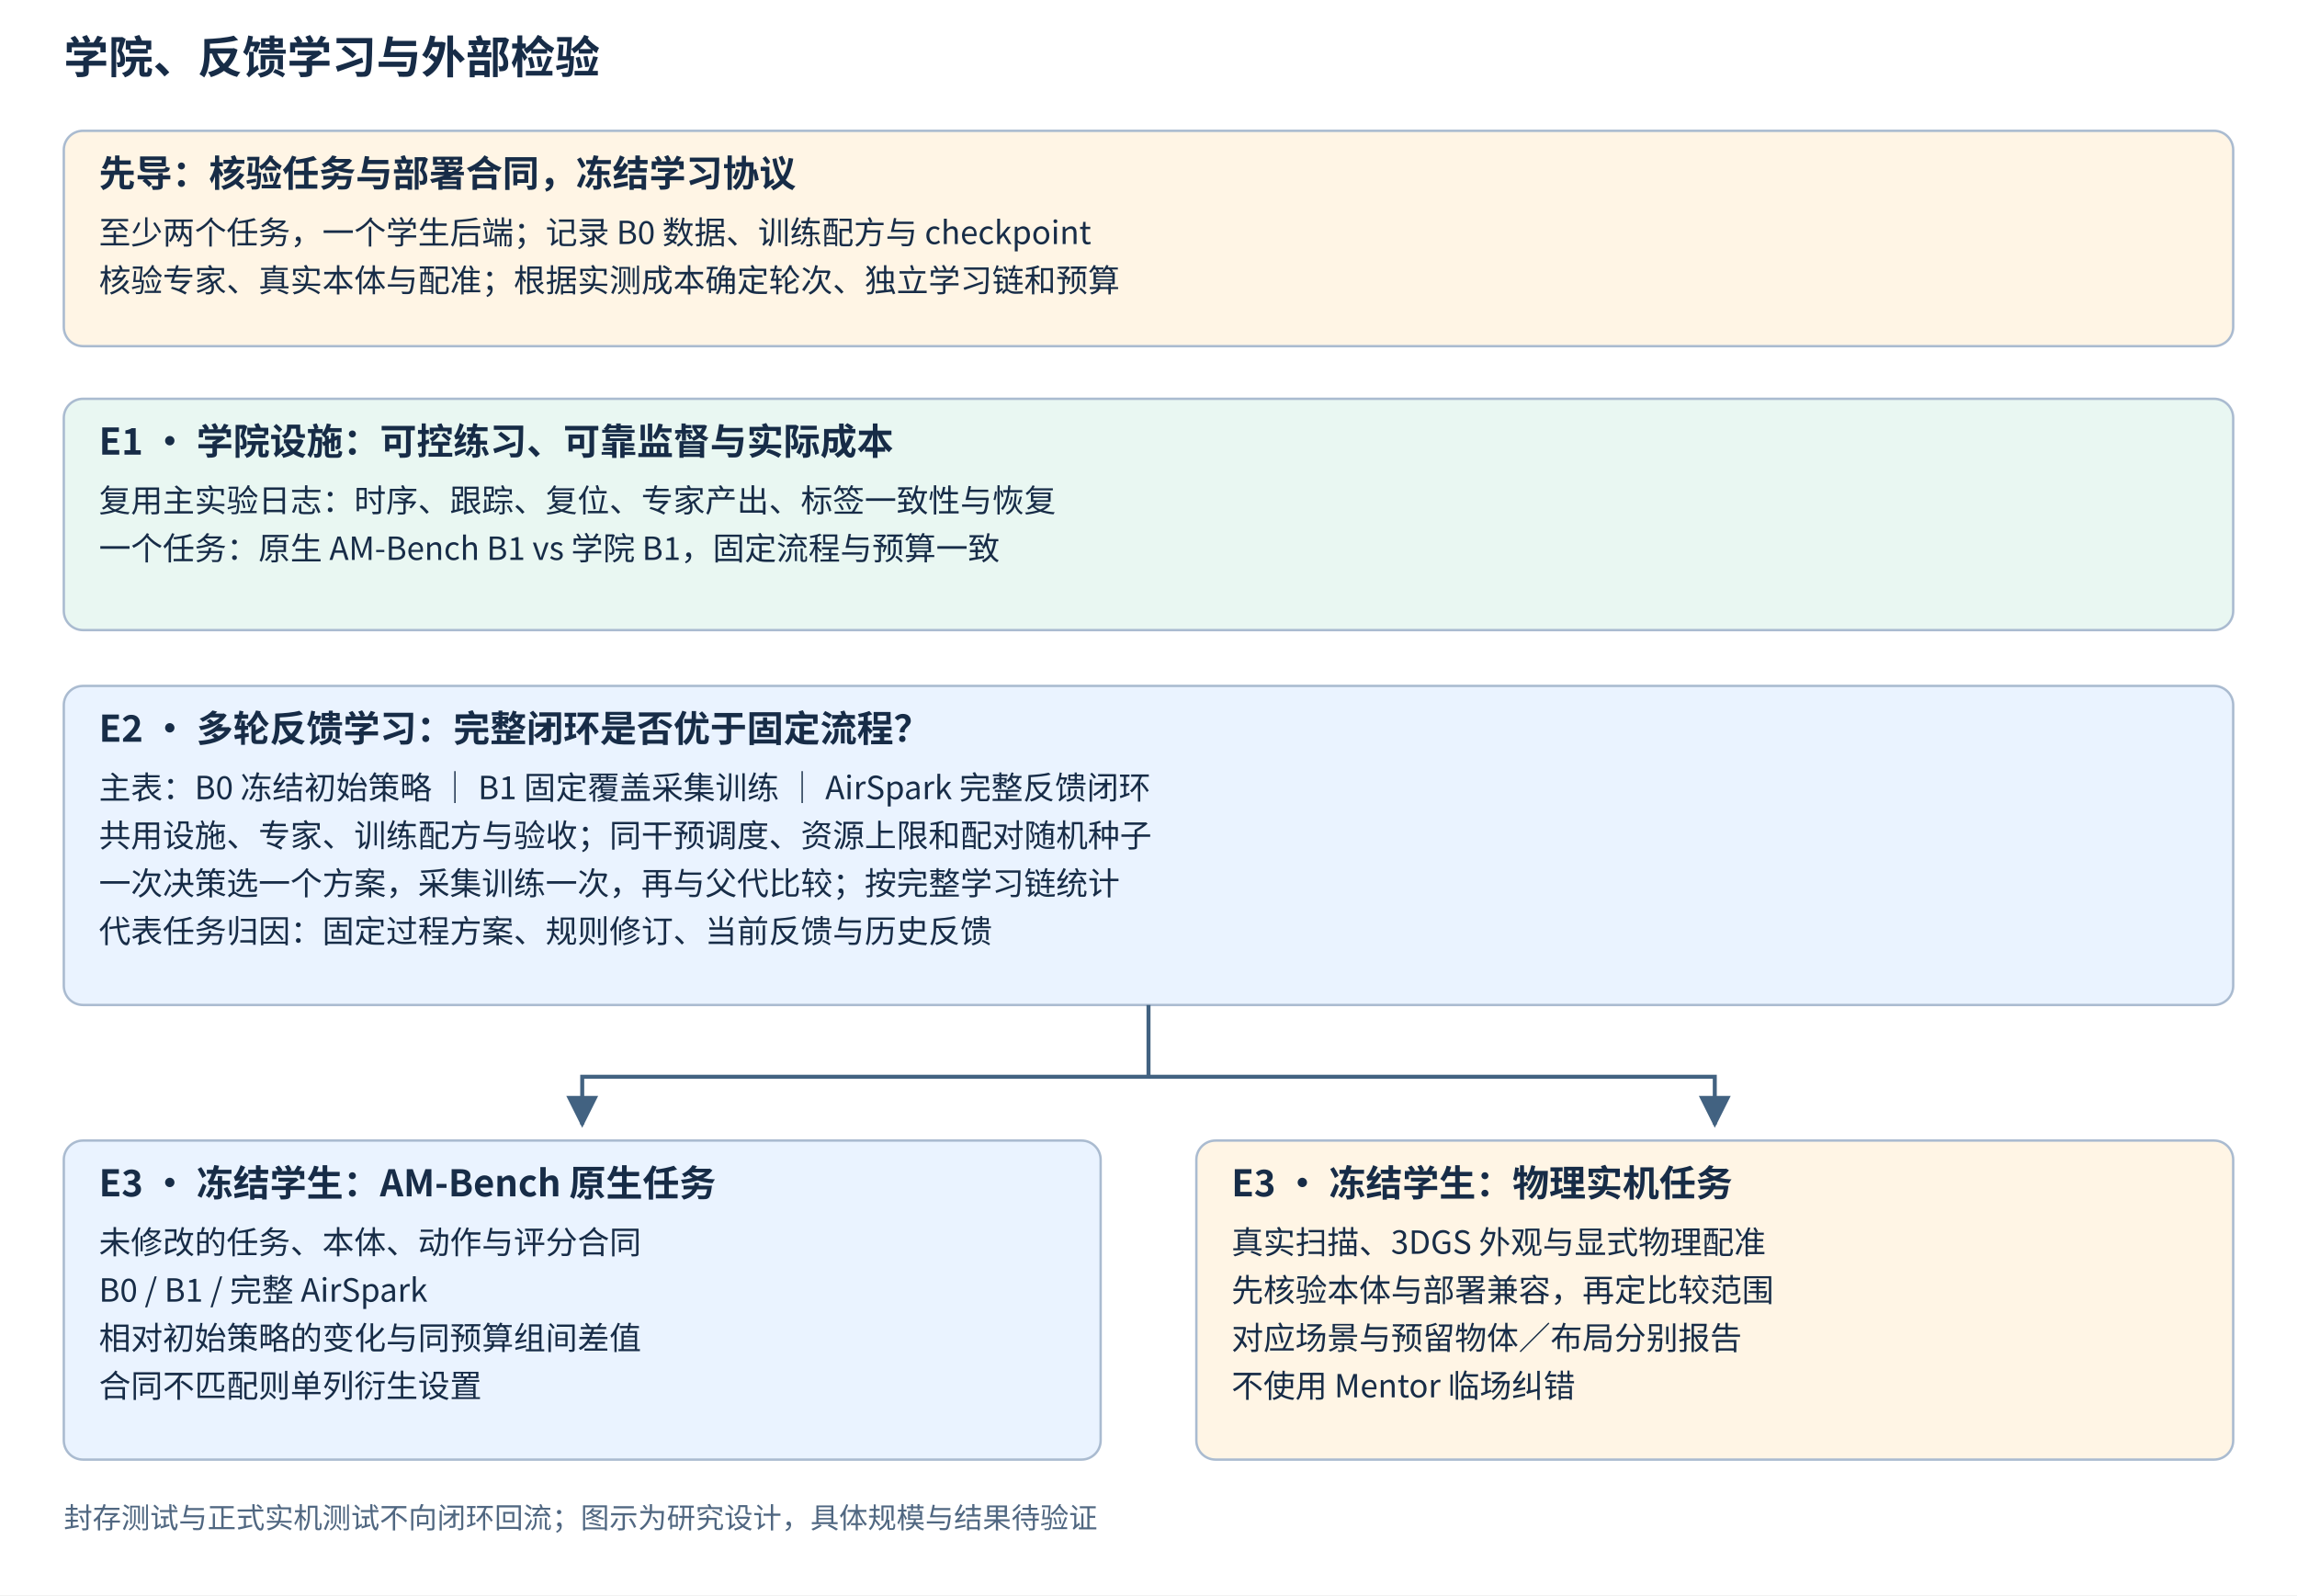
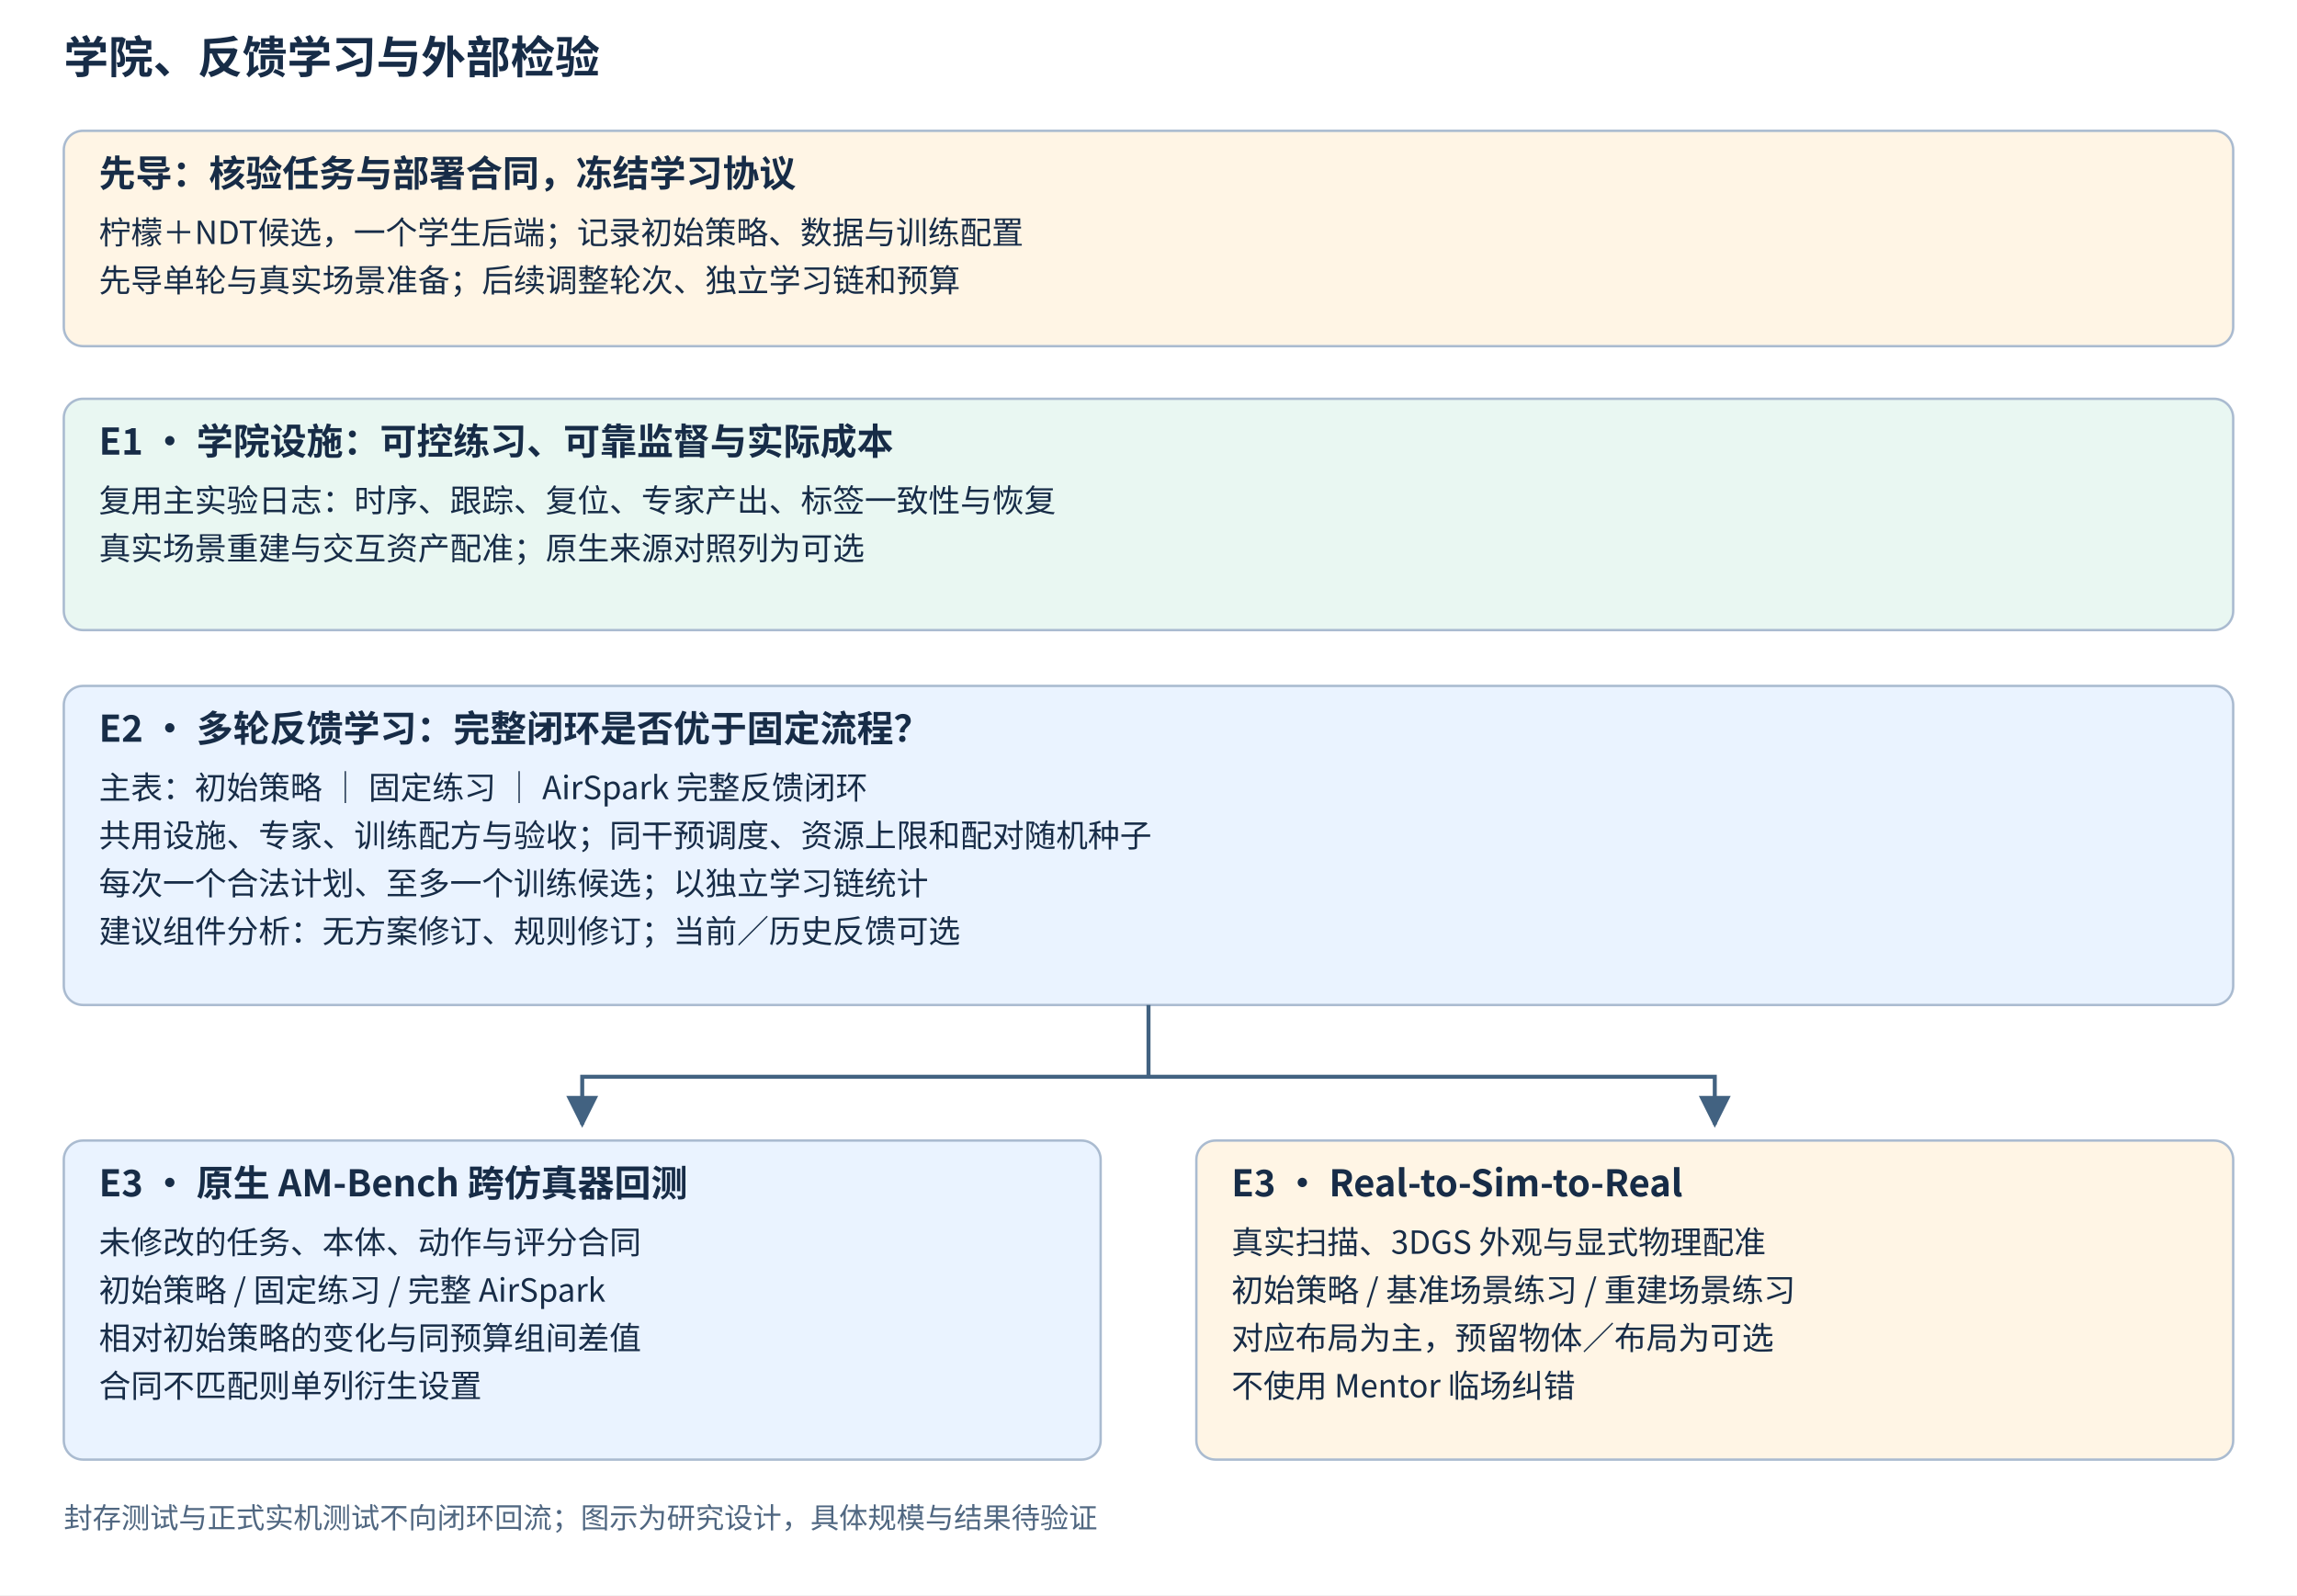
<svg xmlns="http://www.w3.org/2000/svg" width="1440" height="1000" viewBox="0 0 1440 1000" role="img">
  <defs>
    <marker id="arrow" viewBox="0 0 10 10" refX="9" refY="5" markerWidth="8" markerHeight="8" orient="auto">
      <path d="M0 0L10 5L0 10Z" fill="#426281" />
    </marker>
  </defs>
  <rect width="1440" height="1000" fill="white" />
  <style>text{font-family:"Microsoft YaHei","Noto Sans CJK SC",Arial,sans-serif;fill:#172c47}.title{font-size:28px;font-weight:700}.head{font-size:23px;font-weight:650}.body{font-size:20px}.small{font-size:18px;fill:#506781}</style>
  <text x="40" y="46" class="title">学院、反馈学习与外部检验</text>
  <g>
    <rect x="40" y="82" width="1360" height="135" rx="12" fill="#fff5e5" stroke="#aabbd0" stroke-width="1.5" />
    <text x="62" y="117" class="head">先导：核验任务与部署合同，冻结学习协议</text>
-     <text x="62" y="153" class="body">至少两个任务，一个学生后端；记录 B0 数据、训练配方与 checkpoint</text>
-     <text x="62" y="183" class="body">核验专家、真实本体与配准；根据实测成本确定轮次、独立学习链和预算</text>
+     <text x="62" y="153" class="body">柠檬＋NDT候选，一个学生后端；记录初始策略、数据与训练配置</text>
+     <text x="62" y="183" class="body">先导单轮与真实场景准备；后续调整轮次、独立学习链和预算</text>
  </g>
  <g>
    <rect x="40" y="250" width="1360" height="145" rx="12" fill="#e9f7f2" stroke="#aabbd0" stroke-width="1.5" />
    <text x="62" y="285" class="head">E1 · 学院设施：可控练习、可靠监督与实际成本</text>
    <text x="62" y="321" class="body">复用主实验日志：时序、跟踪、复位、专家产出、标签一致性与恢复</text>
-     <text x="62" y="351" class="body">一个任务：原生 AM-Bench B1 vs 学院 B1，固定流程与预算一致</text>
+     <text x="62" y="351" class="body">真实场景重建与交互资产配准；原生来源对照列为可选</text>
  </g>
  <g>
    <rect x="40" y="430" width="1360" height="200" rx="12" fill="#eaf3ff" stroke="#aabbd0" stroke-width="1.5" />
    <text x="62" y="465" class="head">E2 · 多轮反馈学习：完整闭环是否优于固定流程？</text>
-     <text x="62" y="501" class="body">主表：B0 冻结初始策略 ｜ B1 固定覆盖采集训练 ｜ AirSpark 完整反馈闭环</text>
+     <text x="62" y="501" class="body">主表：初始策略 ｜ 固定练习 ｜ AirSpark 完整反馈闭环</text>
    <text x="62" y="531" class="body">共用设施、专家、训练配方与验收；同干预调度、资源上限和配对随机种子</text>
-     <text x="62" y="561" class="body">一次决策选一个方案，采集训练一次，再与父代比较；按完整学习链统计</text>
-     <text x="62" y="591" class="body">代表任务归因：固定过程方案、规则修订、当前反馈与历史反馈</text>
+     <text x="62" y="561" class="body">每次一个合法计划、至多一个训练候选；以独立学习链统计</text>
+     <text x="62" y="591" class="body">建议组件分析：无方案修订、规则修订；当前／历史反馈可选</text>
  </g>
  <polyline points="720,630 720,675 365,675 365,705" fill="none" stroke="#426281" stroke-width="2.5" marker-end="url(#arrow)" />
  <polyline points="720,675 1075,675 1075,705" fill="none" stroke="#426281" stroke-width="2.5" marker-end="url(#arrow)" />
  <g>
    <rect x="40" y="715" width="650" height="200" rx="12" fill="#eaf3ff" stroke="#aabbd0" stroke-width="1.5" />
-     <text x="62" y="750" class="head">E3 · 冻结学生：AM-Bench 原生任务</text>
+     <text x="62" y="750" class="head">E3 · 原生 AM-Bench 跨仿真器回测</text>
    <text x="62" y="786" class="body">未修改的任务、本体、动作与评分合同</text>
-     <text x="62" y="816" class="body">B0 / B1 / 完整 AirSpark</text>
+     <text x="62" y="816" class="body">初始策略 / 固定练习 / 完整 AirSpark</text>
    <text x="62" y="846" class="body">相对初始策略的变化与同预算组间差值</text>
    <text x="62" y="876" class="body">合同不匹配则单列衍生设置</text>
  </g>
  <g>
    <rect x="750" y="715" width="650" height="200" rx="12" fill="#fff5e5" stroke="#aabbd0" stroke-width="1.5" />
-     <text x="772" y="750" class="head">E3 · 冻结学生：物理实机任务</text>
+     <text x="772" y="750" class="head">E3 · Real-to-Sim-to-Real</text>
    <text x="772" y="786" class="body">真实扫描、3DGS 外观与显式物理配准</text>
-     <text x="772" y="816" class="body">先核验本体与部署兼容，再定比较范围</text>
-     <text x="772" y="846" class="body">对应场景与预留物体／布局分别报告</text>
+     <text x="772" y="816" class="body">初始策略 / 基准场景练习 / 重建场景练习</text>
+     <text x="772" y="846" class="body">对应布局为主，预留物体／布局为可选</text>
    <text x="772" y="876" class="body">不使用 Mentor 临场纠错</text>
  </g>
  <text x="40" y="958" class="small">封存测试与正式实机测试不向闭环回流；图示为研究设计，具体规模与结果待验证</text>
</svg>
